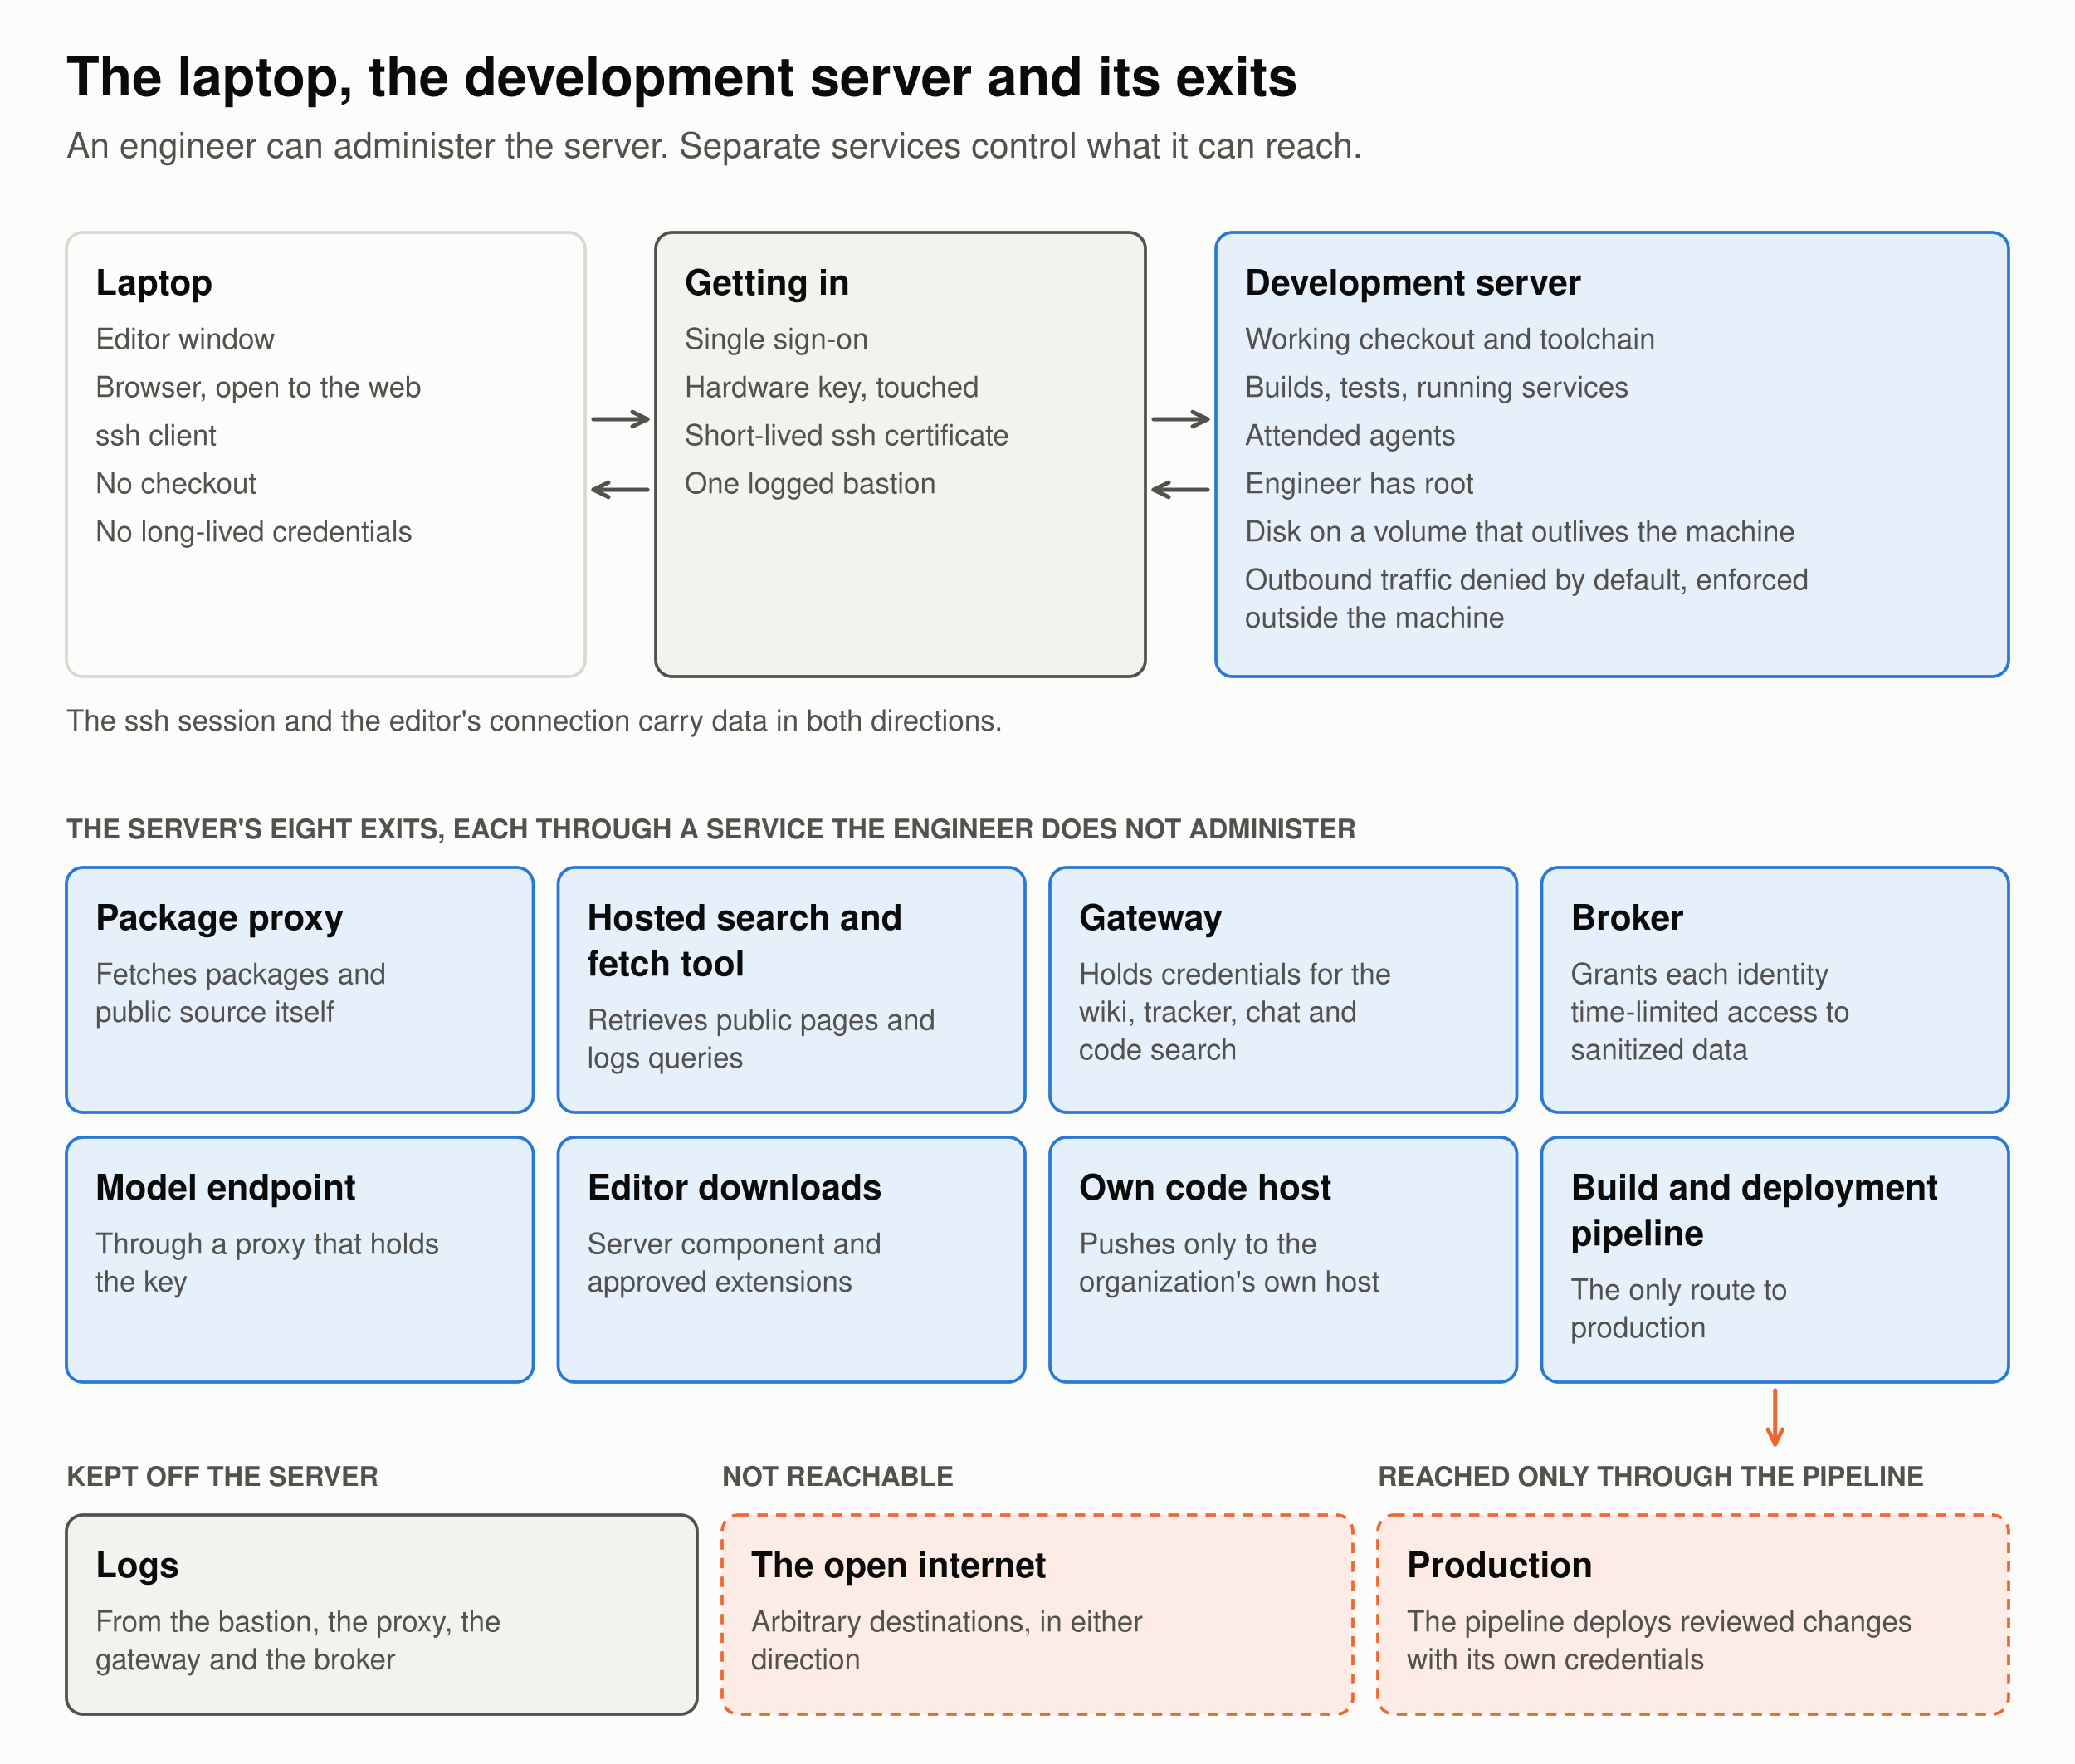
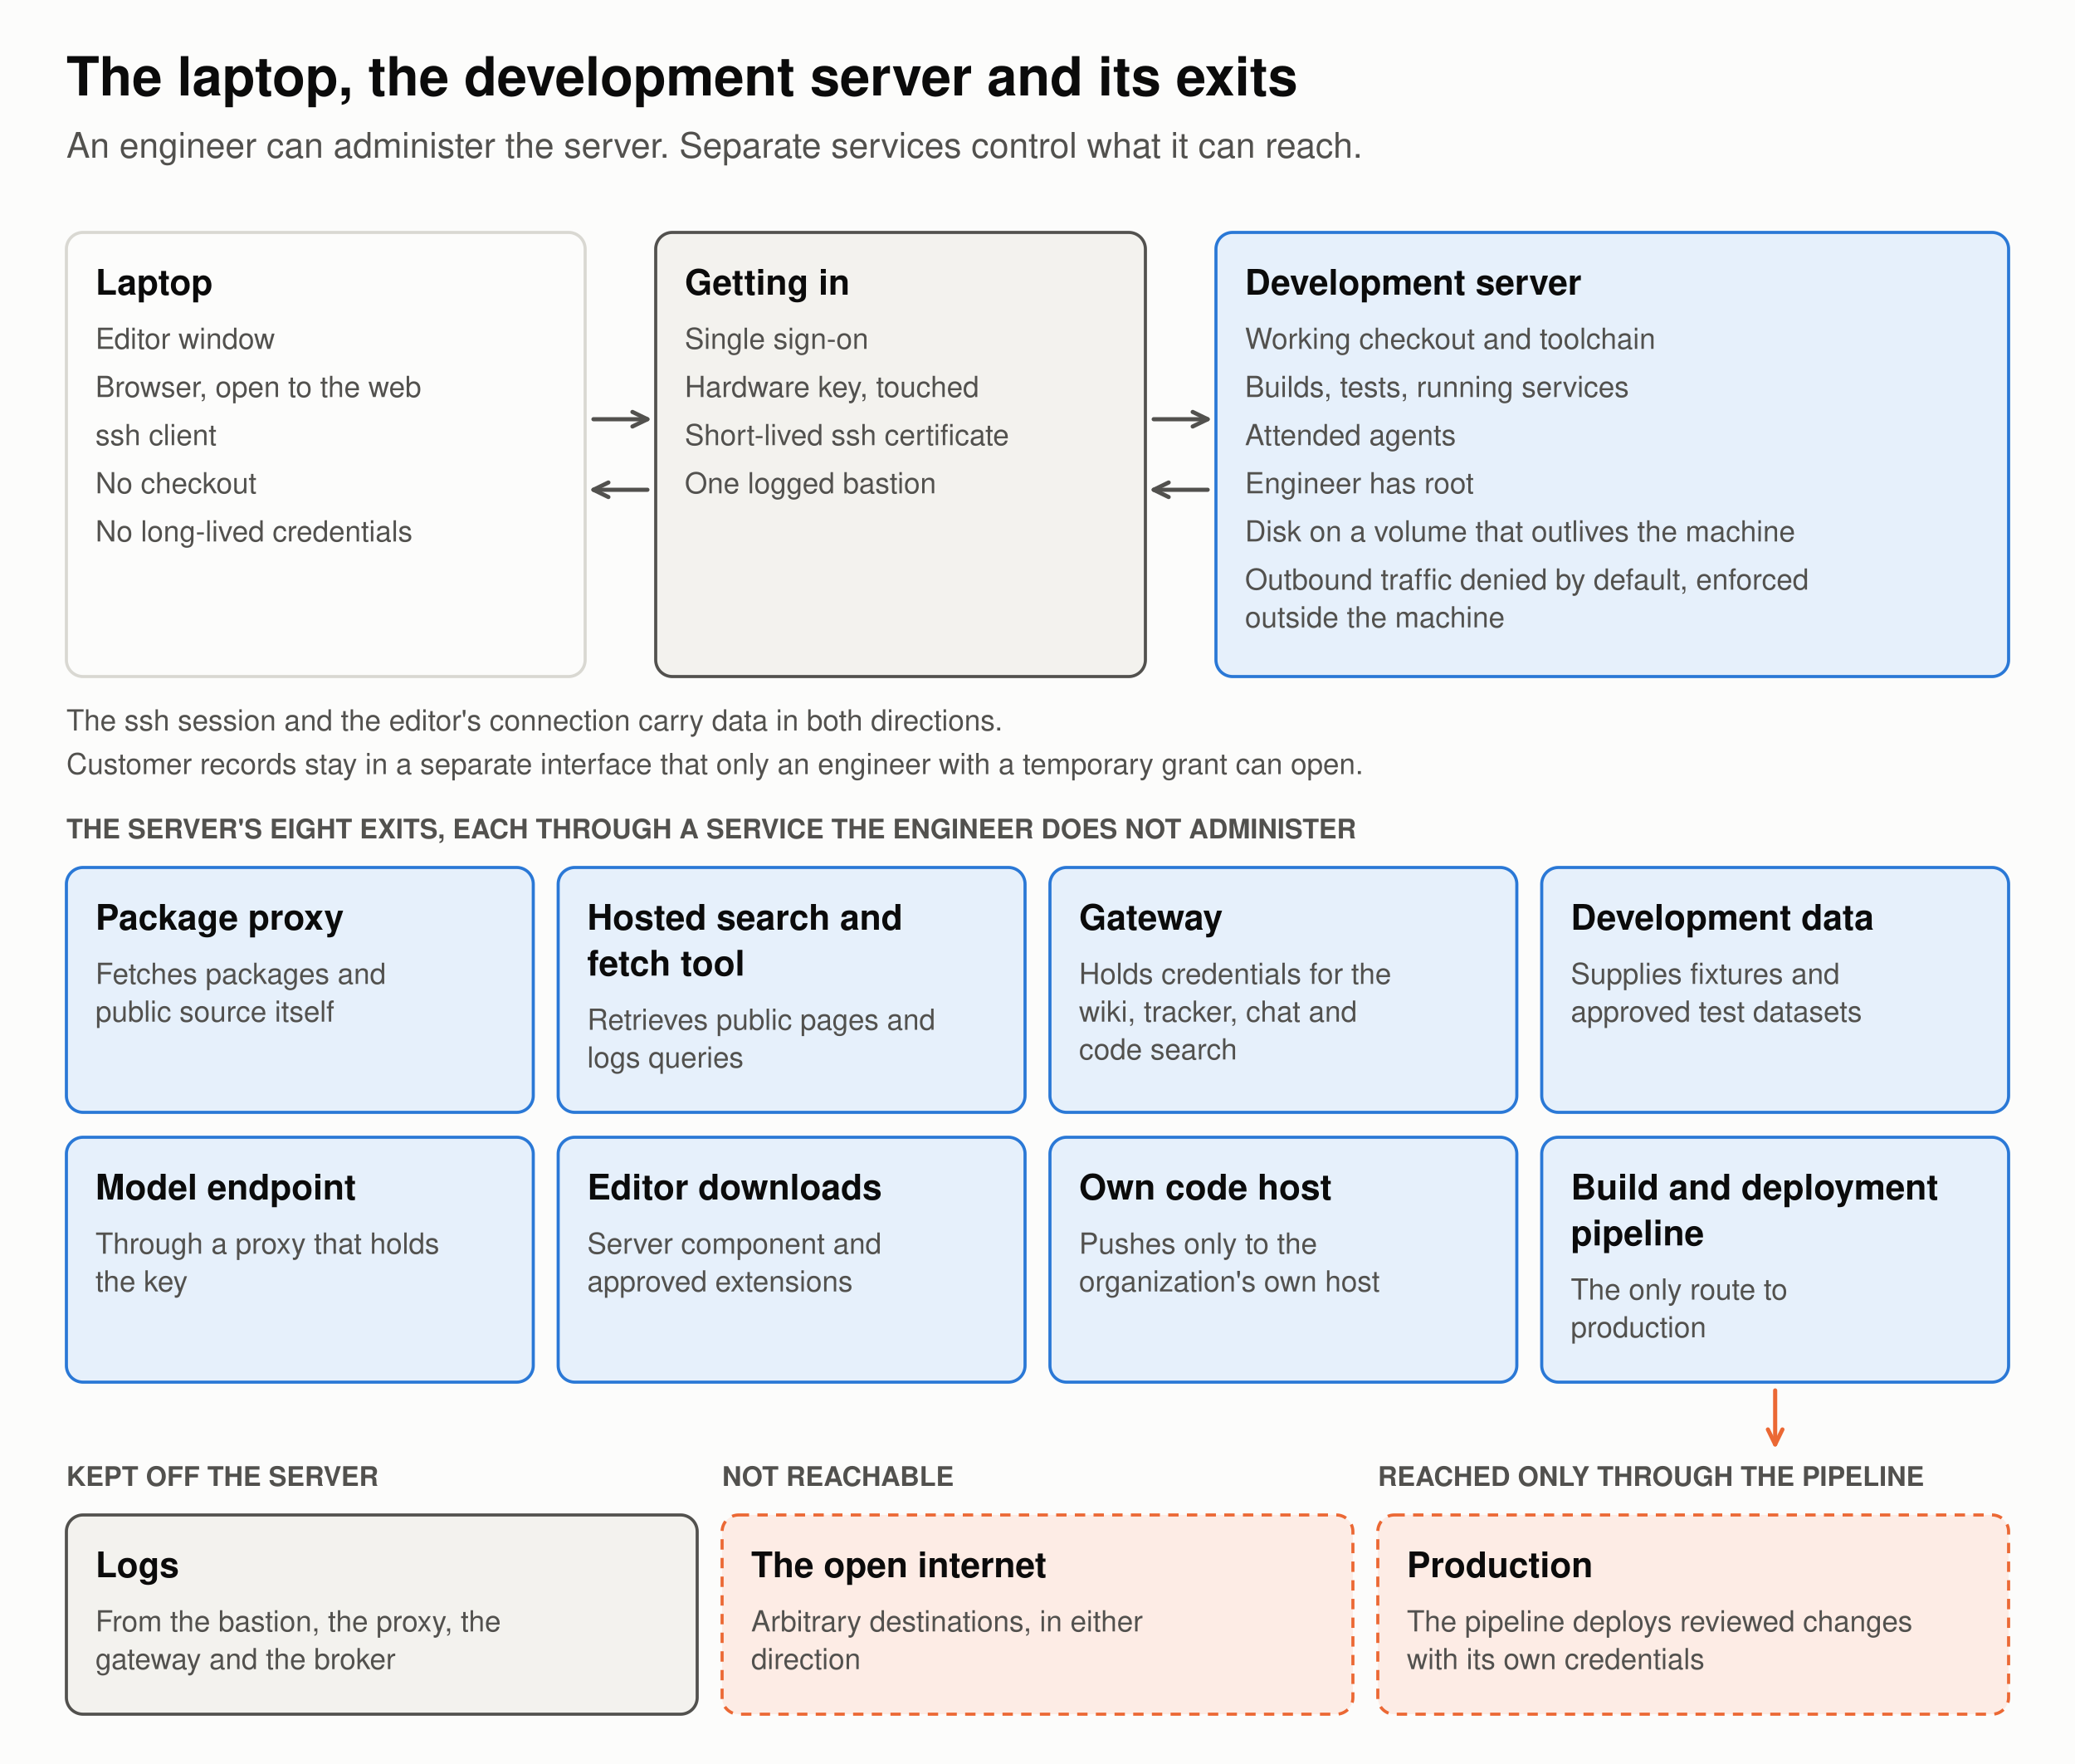
<svg xmlns="http://www.w3.org/2000/svg" width="1000" height="850" viewBox="0 0 1000 850" role="img" aria-labelledby="laptop-server-title laptop-server-desc">
  <g font-family="-apple-system, 'Segoe UI', Helvetica, Arial, sans-serif">
    <rect x="0" y="0" width="1000" height="850" rx="0" fill="#fcfcfb" stroke="none" stroke-width="1.5" />
    <text x="32" y="46" font-size="26" fill="#0b0b0b" font-weight="700" text-anchor="start">The laptop, the development server and its exits</text>
    <text x="32" y="76" font-size="17" fill="#52514e" font-weight="400" text-anchor="start">An engineer can administer the server. Separate services control what it can reach.</text>
    <rect x="32" y="112" width="250" height="214" rx="8" fill="#fcfcfb" stroke="#d9d8d2" stroke-width="1.5" />
    <text x="46" y="142" font-size="17" fill="#0b0b0b" font-weight="700" text-anchor="start">Laptop</text>
    <text x="46" y="168.1" font-size="14" fill="#52514e" font-weight="400" text-anchor="start">Editor window</text>
    <text x="46" y="191.3" font-size="14" fill="#52514e" font-weight="400" text-anchor="start">Browser, open to the web</text>
    <text x="46" y="214.5" font-size="14" fill="#52514e" font-weight="400" text-anchor="start">ssh client</text>
    <text x="46" y="237.7" font-size="14" fill="#52514e" font-weight="400" text-anchor="start">No checkout</text>
    <text x="46" y="260.9" font-size="14" fill="#52514e" font-weight="400" text-anchor="start">No long-lived credentials</text>
    <rect x="316" y="112" width="236" height="214" rx="8" fill="#f3f2ee" stroke="#52514e" stroke-width="1.5" />
    <text x="330" y="142" font-size="17" fill="#0b0b0b" font-weight="700" text-anchor="start">Getting in</text>
    <text x="330" y="168.1" font-size="14" fill="#52514e" font-weight="400" text-anchor="start">Single sign-on</text>
    <text x="330" y="191.3" font-size="14" fill="#52514e" font-weight="400" text-anchor="start">Hardware key, touched</text>
    <text x="330" y="214.5" font-size="14" fill="#52514e" font-weight="400" text-anchor="start">Short-lived ssh certificate</text>
    <text x="330" y="237.7" font-size="14" fill="#52514e" font-weight="400" text-anchor="start">One logged bastion</text>
    <line x1="286" y1="202" x2="312" y2="202" stroke="#52514e" stroke-width="2" stroke-linecap="round" />
    <path d="M 304.8 198.5 L 312 202 L 304.8 205.5" fill="none" stroke="#52514e" stroke-width="2" stroke-linecap="round" stroke-linejoin="round" />
    <line x1="312" y1="236" x2="286" y2="236" stroke="#52514e" stroke-width="2" stroke-linecap="round" />
    <path d="M 293.2 239.5 L 286 236 L 293.2 232.5" fill="none" stroke="#52514e" stroke-width="2" stroke-linecap="round" stroke-linejoin="round" />
    <line x1="556" y1="202" x2="582" y2="202" stroke="#52514e" stroke-width="2" stroke-linecap="round" />
    <path d="M 574.8 198.5 L 582 202 L 574.8 205.5" fill="none" stroke="#52514e" stroke-width="2" stroke-linecap="round" stroke-linejoin="round" />
    <line x1="582" y1="236" x2="556" y2="236" stroke="#52514e" stroke-width="2" stroke-linecap="round" />
    <path d="M 563.2 239.5 L 556 236 L 563.2 232.5" fill="none" stroke="#52514e" stroke-width="2" stroke-linecap="round" stroke-linejoin="round" />
    <rect x="586" y="112" width="382" height="214" rx="8" fill="#e6f0fb" stroke="#2a78d6" stroke-width="1.5" />
    <text x="600" y="142" font-size="17" fill="#0b0b0b" font-weight="700" text-anchor="start">Development server</text>
    <text x="600" y="168.1" font-size="14" fill="#52514e" font-weight="400" text-anchor="start">Working checkout and toolchain</text>
    <text x="600" y="191.3" font-size="14" fill="#52514e" font-weight="400" text-anchor="start">Builds, tests, running services</text>
    <text x="600" y="214.5" font-size="14" fill="#52514e" font-weight="400" text-anchor="start">Attended agents</text>
    <text x="600" y="237.7" font-size="14" fill="#52514e" font-weight="400" text-anchor="start">Engineer has root</text>
    <text x="600" y="260.9" font-size="14" fill="#52514e" font-weight="400" text-anchor="start">Disk on a volume that outlives the machine</text>
    <text x="600" y="284.1" font-size="14" fill="#52514e" font-weight="400" text-anchor="start">Outbound traffic denied by default, enforced</text>
    <text x="600" y="302.3" font-size="14" fill="#52514e" font-weight="400" text-anchor="start">outside the machine</text>
    <text x="32" y="352" font-size="14" fill="#52514e" font-weight="400" text-anchor="start">The ssh session and the editor's connection carry data in both directions.</text>
+     <text x="32" y="373" font-size="14" fill="#52514e" font-weight="400" text-anchor="start">Customer records stay in a separate interface that only an engineer with a temporary grant can open.</text>
    <text x="32" y="404" font-size="13" fill="#52514e" font-weight="700" text-anchor="start">THE SERVER'S EIGHT EXITS, EACH THROUGH A SERVICE THE ENGINEER DOES NOT ADMINISTER</text>
    <rect x="32" y="418" width="225" height="118" rx="8" fill="#e6f0fb" stroke="#2a78d6" stroke-width="1.5" />
    <text x="46" y="448" font-size="17" fill="#0b0b0b" font-weight="700" text-anchor="start">Package proxy</text>
    <text x="46" y="474.1" font-size="14" fill="#52514e" font-weight="400" text-anchor="start">Fetches packages and</text>
    <text x="46" y="492.3" font-size="14" fill="#52514e" font-weight="400" text-anchor="start">public source itself</text>
    <rect x="269" y="418" width="225" height="118" rx="8" fill="#e6f0fb" stroke="#2a78d6" stroke-width="1.5" />
    <text x="283" y="448" font-size="17" fill="#0b0b0b" font-weight="700" text-anchor="start">Hosted search and</text>
    <text x="283" y="470.1" font-size="17" fill="#0b0b0b" font-weight="700" text-anchor="start">fetch tool</text>
    <text x="283" y="496.2" font-size="14" fill="#52514e" font-weight="400" text-anchor="start">Retrieves public pages and</text>
    <text x="283" y="514.4" font-size="14" fill="#52514e" font-weight="400" text-anchor="start">logs queries</text>
    <rect x="506" y="418" width="225" height="118" rx="8" fill="#e6f0fb" stroke="#2a78d6" stroke-width="1.5" />
    <text x="520" y="448" font-size="17" fill="#0b0b0b" font-weight="700" text-anchor="start">Gateway</text>
    <text x="520" y="474.1" font-size="14" fill="#52514e" font-weight="400" text-anchor="start">Holds credentials for the</text>
    <text x="520" y="492.3" font-size="14" fill="#52514e" font-weight="400" text-anchor="start">wiki, tracker, chat and</text>
    <text x="520" y="510.5" font-size="14" fill="#52514e" font-weight="400" text-anchor="start">code search</text>
    <rect x="743" y="418" width="225" height="118" rx="8" fill="#e6f0fb" stroke="#2a78d6" stroke-width="1.5" />
-     <text x="757" y="448" font-size="17" fill="#0b0b0b" font-weight="700" text-anchor="start">Broker</text>
-     <text x="757" y="474.1" font-size="14" fill="#52514e" font-weight="400" text-anchor="start">Grants each identity</text>
-     <text x="757" y="492.3" font-size="14" fill="#52514e" font-weight="400" text-anchor="start">time-limited access to</text>
-     <text x="757" y="510.5" font-size="14" fill="#52514e" font-weight="400" text-anchor="start">sanitized data</text>
+     <text x="757" y="448" font-size="17" fill="#0b0b0b" font-weight="700" text-anchor="start">Development data</text>
+     <text x="757" y="474.1" font-size="14" fill="#52514e" font-weight="400" text-anchor="start">Supplies fixtures and</text>
+     <text x="757" y="492.3" font-size="14" fill="#52514e" font-weight="400" text-anchor="start">approved test datasets</text>
    <rect x="32" y="548" width="225" height="118" rx="8" fill="#e6f0fb" stroke="#2a78d6" stroke-width="1.5" />
    <text x="46" y="578" font-size="17" fill="#0b0b0b" font-weight="700" text-anchor="start">Model endpoint</text>
    <text x="46" y="604.1" font-size="14" fill="#52514e" font-weight="400" text-anchor="start">Through a proxy that holds</text>
    <text x="46" y="622.3" font-size="14" fill="#52514e" font-weight="400" text-anchor="start">the key</text>
    <rect x="269" y="548" width="225" height="118" rx="8" fill="#e6f0fb" stroke="#2a78d6" stroke-width="1.5" />
    <text x="283" y="578" font-size="17" fill="#0b0b0b" font-weight="700" text-anchor="start">Editor downloads</text>
    <text x="283" y="604.1" font-size="14" fill="#52514e" font-weight="400" text-anchor="start">Server component and</text>
    <text x="283" y="622.3" font-size="14" fill="#52514e" font-weight="400" text-anchor="start">approved extensions</text>
    <rect x="506" y="548" width="225" height="118" rx="8" fill="#e6f0fb" stroke="#2a78d6" stroke-width="1.5" />
    <text x="520" y="578" font-size="17" fill="#0b0b0b" font-weight="700" text-anchor="start">Own code host</text>
    <text x="520" y="604.1" font-size="14" fill="#52514e" font-weight="400" text-anchor="start">Pushes only to the</text>
    <text x="520" y="622.3" font-size="14" fill="#52514e" font-weight="400" text-anchor="start">organization's own host</text>
    <rect x="743" y="548" width="225" height="118" rx="8" fill="#e6f0fb" stroke="#2a78d6" stroke-width="1.5" />
    <text x="757" y="578" font-size="17" fill="#0b0b0b" font-weight="700" text-anchor="start">Build and deployment</text>
    <text x="757" y="600.1" font-size="17" fill="#0b0b0b" font-weight="700" text-anchor="start">pipeline</text>
    <text x="757" y="626.2" font-size="14" fill="#52514e" font-weight="400" text-anchor="start">The only route to</text>
    <text x="757" y="644.4" font-size="14" fill="#52514e" font-weight="400" text-anchor="start">production</text>
    <line x1="855.5" y1="670" x2="855.5" y2="696" stroke="#eb6834" stroke-width="2" stroke-linecap="round" />
    <path d="M 859.0 688.8 L 855.5 696 L 852.0 688.8" fill="none" stroke="#eb6834" stroke-width="2" stroke-linecap="round" stroke-linejoin="round" />
    <text x="32" y="716" font-size="13" fill="#52514e" font-weight="700" text-anchor="start">KEPT OFF THE SERVER</text>
    <rect x="32" y="730" width="304" height="96" rx="8" fill="#f3f2ee" stroke="#52514e" stroke-width="1.5" />
    <text x="46" y="760" font-size="17" fill="#0b0b0b" font-weight="700" text-anchor="start">Logs</text>
    <text x="46" y="786.1" font-size="14" fill="#52514e" font-weight="400" text-anchor="start">From the bastion, the proxy, the</text>
    <text x="46" y="804.3" font-size="14" fill="#52514e" font-weight="400" text-anchor="start">gateway and the broker</text>
    <text x="348" y="716" font-size="13" fill="#52514e" font-weight="700" text-anchor="start">NOT REACHABLE</text>
    <rect x="348" y="730" width="304" height="96" rx="8" fill="#fdece5" stroke="#eb6834" stroke-width="1.5" stroke-dasharray="5 4" />
    <text x="362" y="760" font-size="17" fill="#0b0b0b" font-weight="700" text-anchor="start">The open internet</text>
    <text x="362" y="786.1" font-size="14" fill="#52514e" font-weight="400" text-anchor="start">Arbitrary destinations, in either</text>
    <text x="362" y="804.3" font-size="14" fill="#52514e" font-weight="400" text-anchor="start">direction</text>
    <text x="664" y="716" font-size="13" fill="#52514e" font-weight="700" text-anchor="start">REACHED ONLY THROUGH THE PIPELINE</text>
    <rect x="664" y="730" width="304" height="96" rx="8" fill="#fdece5" stroke="#eb6834" stroke-width="1.5" stroke-dasharray="5 4" />
    <text x="678" y="760" font-size="17" fill="#0b0b0b" font-weight="700" text-anchor="start">Production</text>
    <text x="678" y="786.1" font-size="14" fill="#52514e" font-weight="400" text-anchor="start">The pipeline deploys reviewed changes</text>
    <text x="678" y="804.3" font-size="14" fill="#52514e" font-weight="400" text-anchor="start">with its own credentials</text>
  </g>
</svg>
